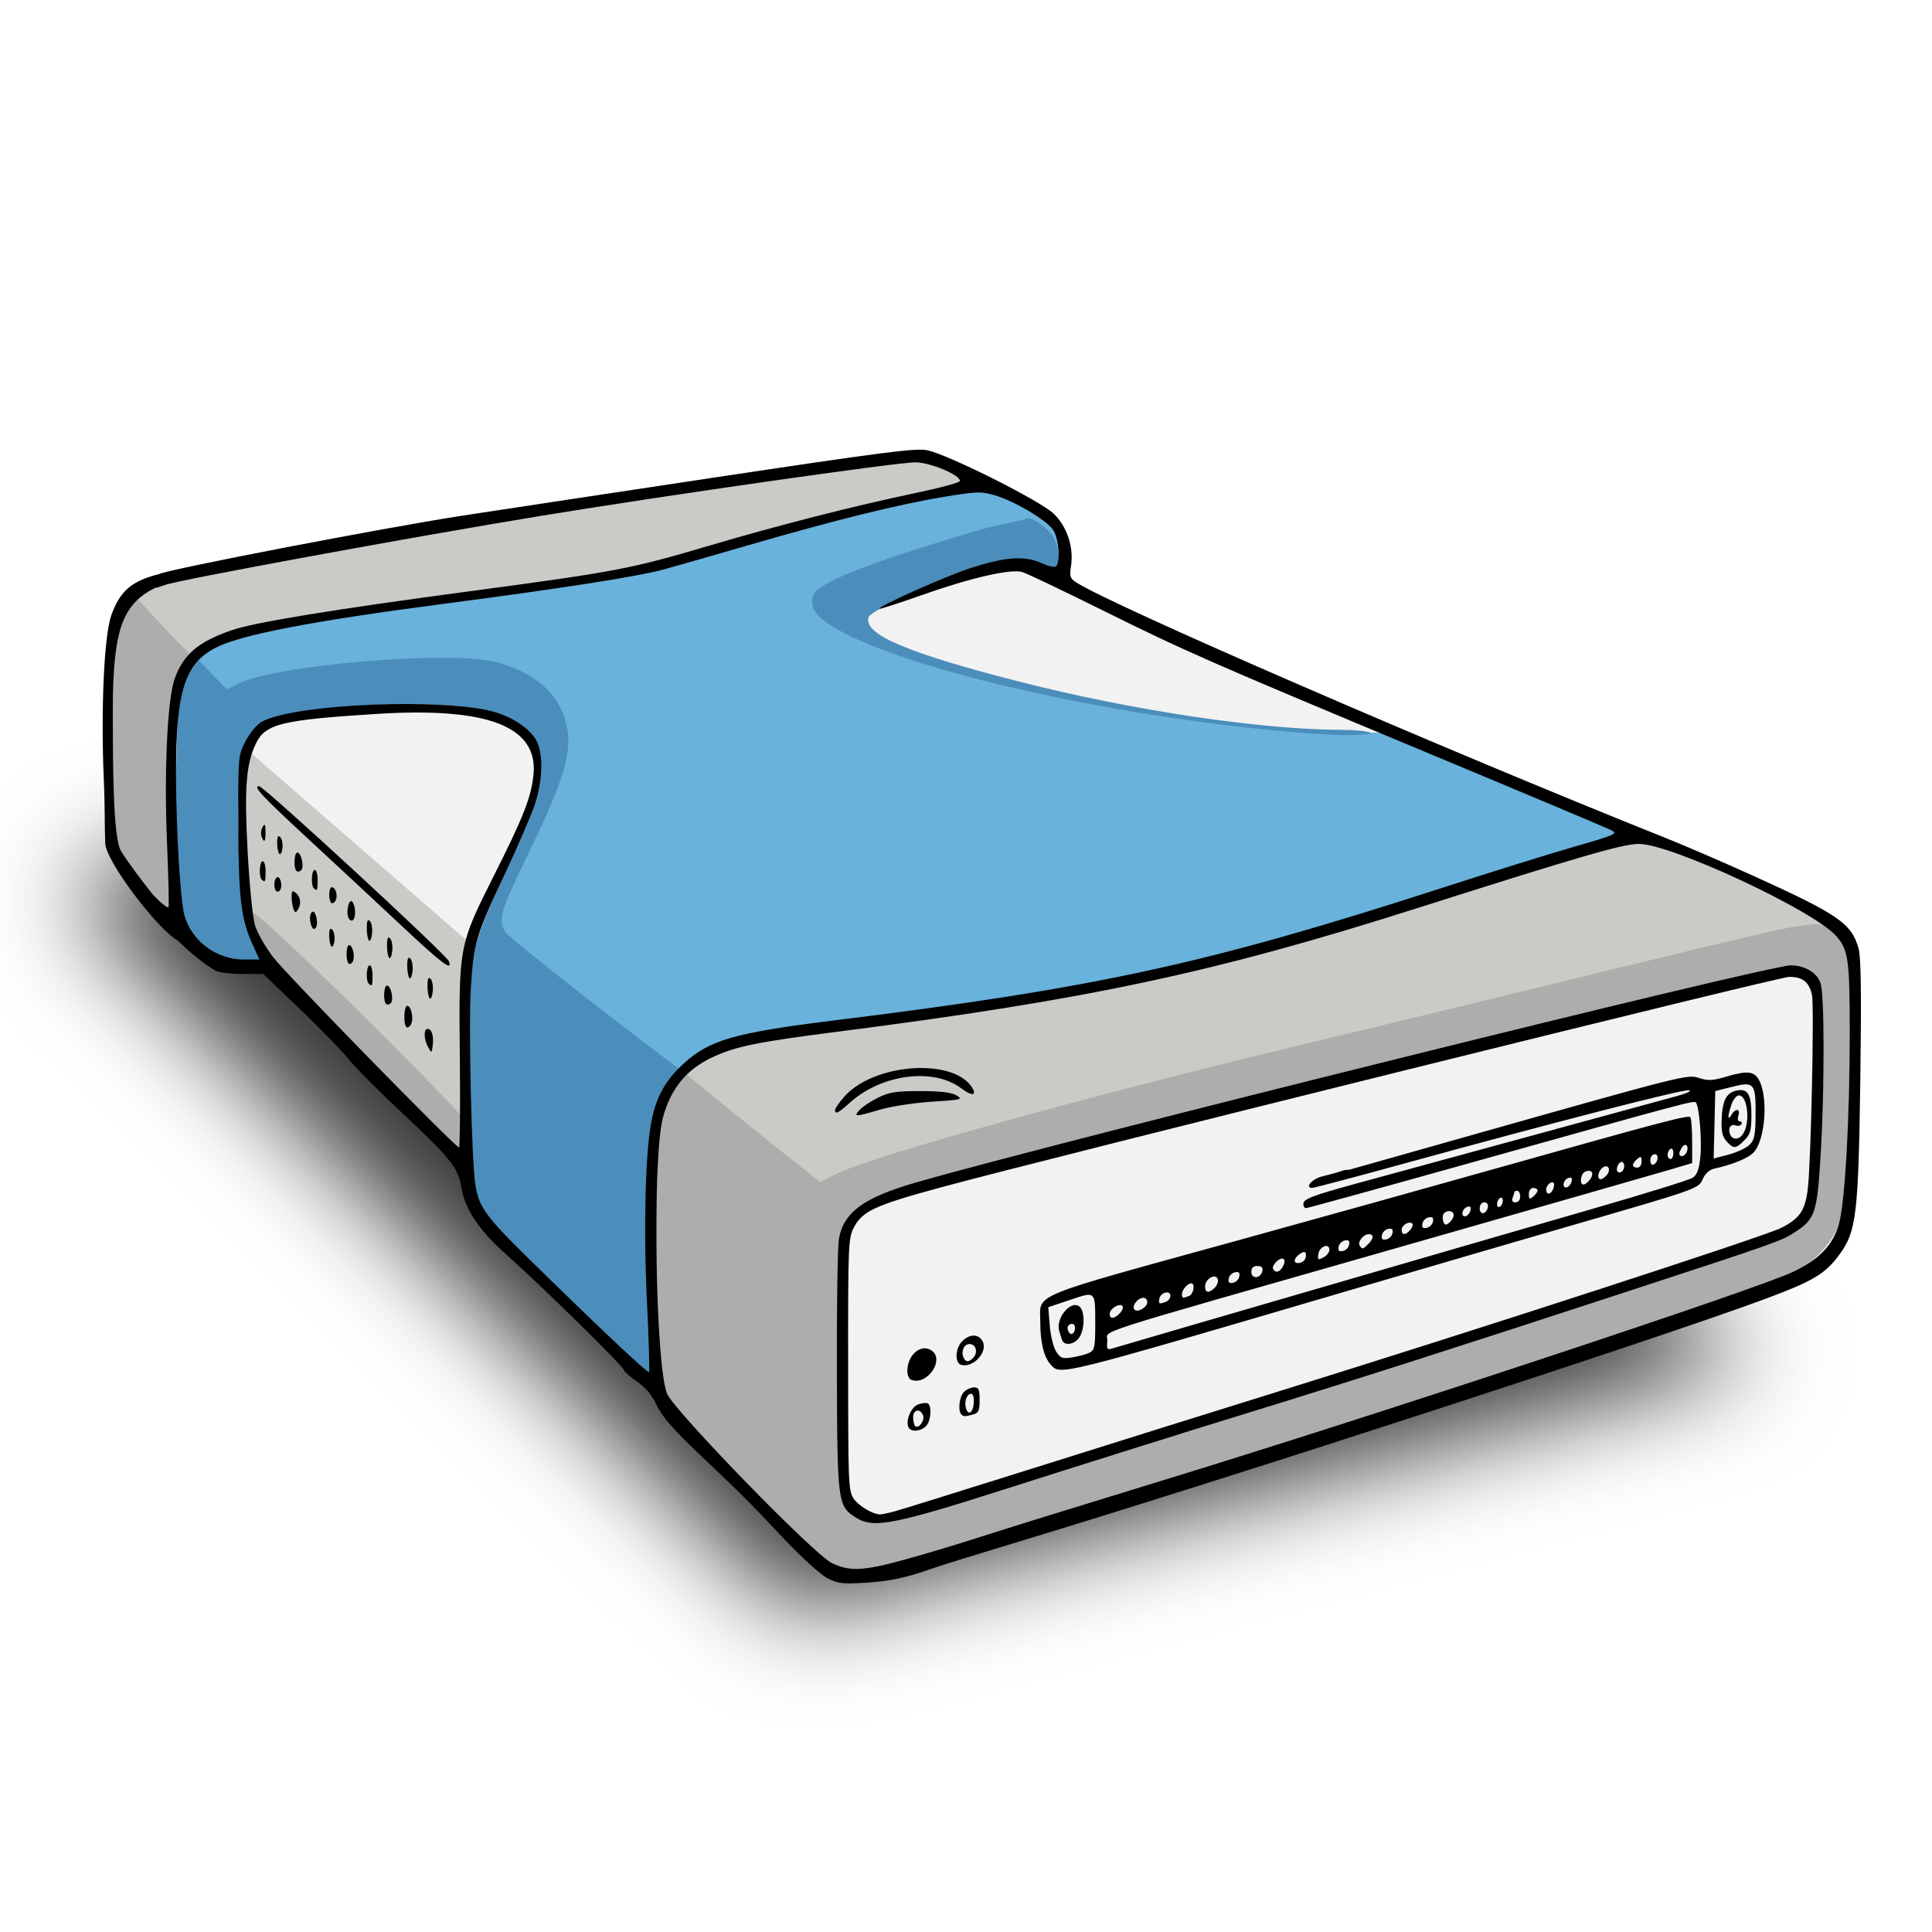
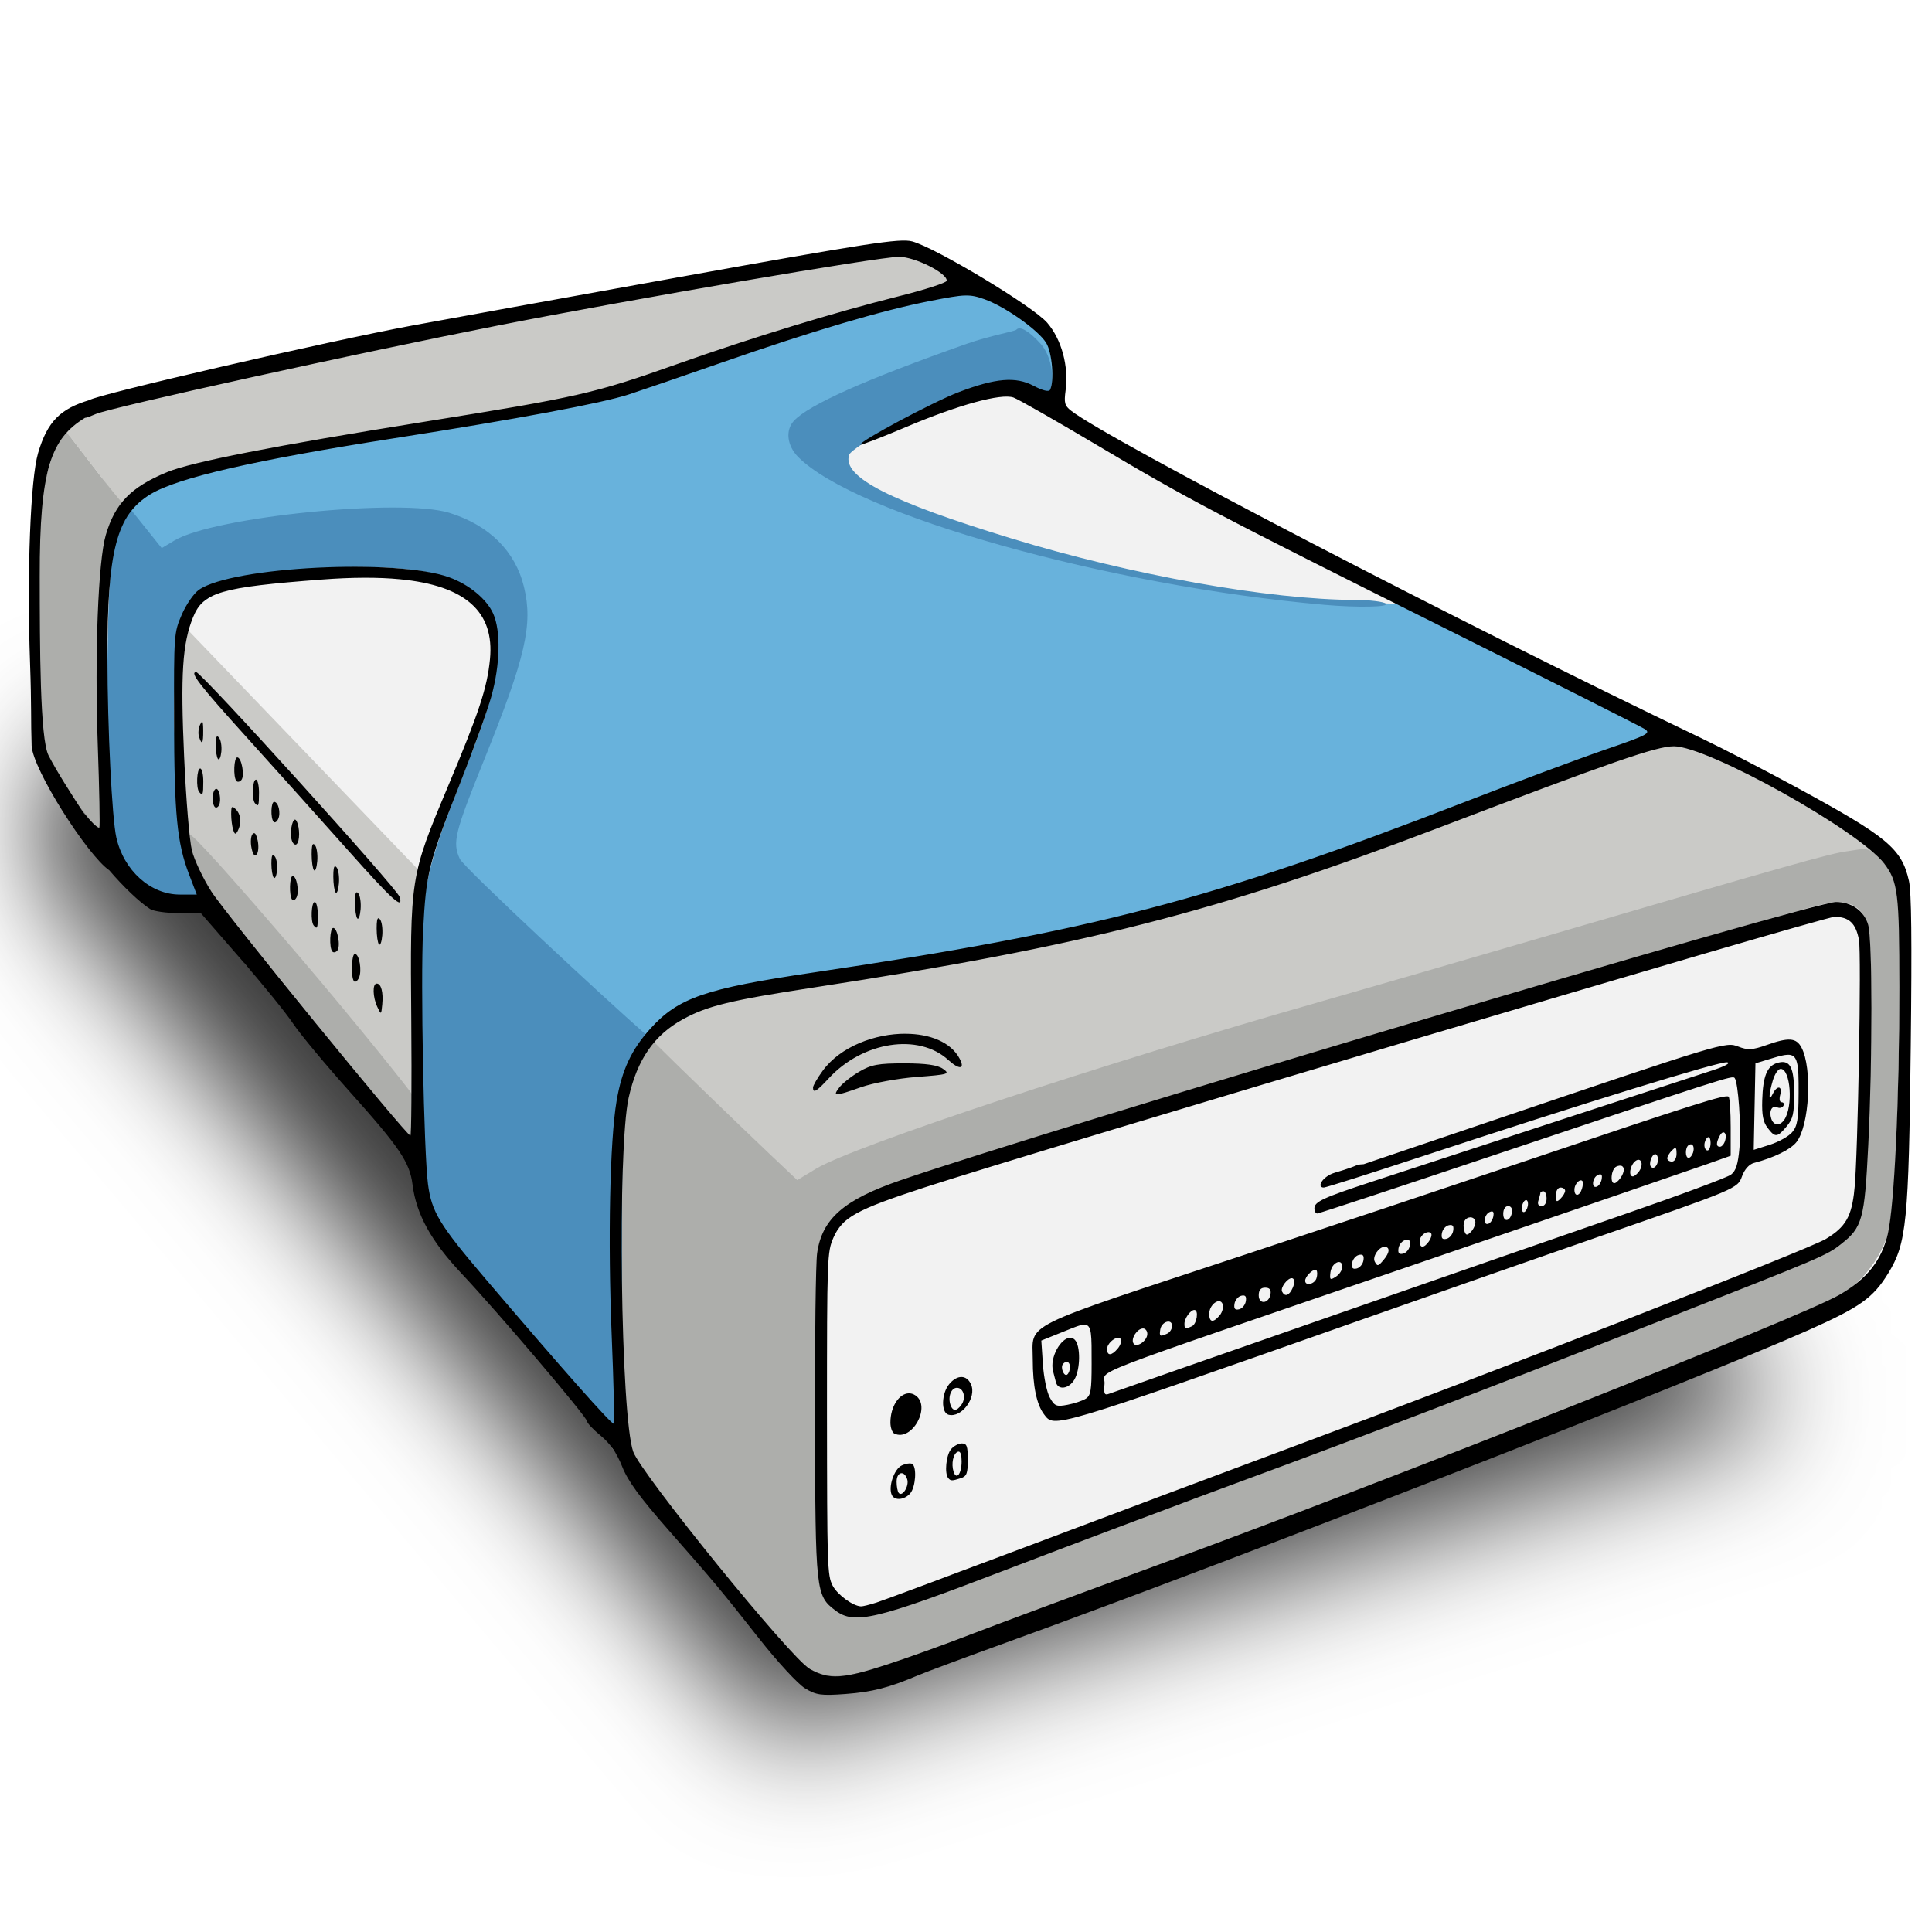
<svg xmlns="http://www.w3.org/2000/svg" width="64" height="64" viewBox="0 0 16.933 16.933" version="1.1" id="svg1" xml:space="preserve">
  <defs id="defs1">
    <filter style="color-interpolation-filters:sRGB" id="filter9" x="-0.075" y="-0.135" width="1.149" height="1.27">
      <feGaussianBlur stdDeviation="4.784" id="feGaussianBlur9" />
    </filter>
  </defs>
  <g id="layer1">
-     <path style="opacity:0.776;fill:#000000;fill-opacity:1;fill-rule:evenodd;stroke:none;stroke-width:0.5;stroke-linecap:round;stroke-linejoin:round;stroke-opacity:1;paint-order:stroke fill markers;filter:url(#filter9)" d="m 35.283,106.322 65.025,64.129 87.774,-23.287 L 95.65,85.543 34.208,103.456 Z" id="path9" transform="matrix(0.09575641,0,0,0.09575641,-2.621545,-2.190616)" />
-     <path style="fill:#f2f2f2;fill-opacity:1;fill-rule:evenodd;stroke:none;stroke-width:0.048;stroke-linecap:round;stroke-linejoin:round;stroke-opacity:1;paint-order:stroke fill markers" d="M 1.615,6.935 6.59,11.566 7.361,13.419 8.802,13.264 15.852,10.966 16.11,10.434 16.058,8.358 12.13,6.386 9.174,5.038 8.167,4.529 6.026,4.735 1.847,5.88 Z" id="path10" />
-     <g id="g8" transform="matrix(0.09575641,0,0,0.09575641,-2.621545,-2.190616)">
+     <path style="opacity:0.776;fill:#000000;fill-opacity:1;fill-rule:evenodd;stroke:none;stroke-width:0.5;stroke-linecap:round;stroke-linejoin:round;stroke-opacity:1;paint-order:stroke fill markers;filter:url(#filter9)" d="m 35.283,106.322 65.025,64.129 87.774,-23.287 L 95.65,85.543 34.208,103.456 Z" id="path9" transform="matrix(0.1025247,0,0,0.1228329,-3.517312,-5.757271)" />
+     <path style="fill:#f2f2f2;fill-opacity:1;fill-rule:evenodd;stroke:none;stroke-width:0.056;stroke-linecap:round;stroke-linejoin:round;stroke-opacity:1;paint-order:stroke fill markers" d="m 1.019,5.948 5.326,5.941 0.826,2.376 1.543,-0.198 7.548,-2.948 0.275,-0.682 -0.055,-2.662 L 12.277,5.244 9.112,3.516 8.034,2.862 5.742,3.127 1.267,4.595 Z" id="path10" />
+     <g id="g8" transform="matrix(0.1025247,0,0,0.1228329,-3.517312,-5.757271)">
      <path style="fill:#cacac7;fill-opacity:1;fill-rule:evenodd;stroke:none;stroke-width:0.5;stroke-linecap:round;stroke-linejoin:round;stroke-opacity:0.996;paint-order:stroke fill markers" d="M 70.016,108.887 50.421,91.87 l -1.068,2.646 0.638,10.534 0.478,4.213 4.792,6.395 14.289,12.798 0.749,-9.085 z" id="path5" />
      <path style="fill:#cacac7;fill-opacity:1;fill-rule:evenodd;stroke:none;stroke-width:0.5;stroke-linecap:round;stroke-linejoin:round;stroke-opacity:1;paint-order:stroke fill markers" d="m 39.522,77.181 2.44,-1.765 22.386,-3.166 28.083,-5.614 21.331,-2.031 3.026,3.354 -15.604,2.403 -16.942,5.43 -19.658,1.994 -12.049,2.789 -3.948,-0.015 -3.296,3.021 -2.391,-2.742 z" id="path6" />
      <path style="fill:#cacac7;fill-opacity:1;fill-rule:evenodd;stroke:none;stroke-width:0.5;stroke-linecap:round;stroke-linejoin:round;stroke-opacity:1;paint-order:stroke fill markers" d="m 89.046,122.485 12.287,11.02 15.706,-6.207 62.066,-14.946 15.88,-4.515 -2.284,-1.836 -13.256,-6.27 -2.194,-0.269 -3.18,0.761 -14.689,4.613 -12.987,3.627 -13.704,3.627 -11.285,2.06 -10.3,1.702 -9.494,1.209 -6.449,0.94 -3.851,1.612 z" id="path8" />
      <path style="fill:#adaeab;fill-opacity:1" d="m 103.545,165.962 c -0.874,-0.392 -2.975,-2.333 -7.893,-7.289 -3.686,-3.716 -8.849,-8.065 -9.042,-8.528 -0.545,-1.306 0.718,-10.341 0.868,-17.443 0.147,-6.921 0.216,-8.275 1.688,-10.431 l 0.84,-1.23 0.696,0.586 c 0.965,0.812 6.97,5.666 9.589,7.735 l 2.169,1.713 1.609,-0.812 c 3.175,-1.603 24.266,-7.434 43.133,-11.926 3.711,-0.883 12.283,-2.958 19.05,-4.611 21.417,-5.23 24.439,-5.942 25.951,-6.114 1.399,-0.159 1.766,-0.385 2.698,0.433 1.896,1.664 1.84,1.99 1.776,10.256 -0.069,8.911 -0.409,14.852 -0.981,16.591 -0.504,1.531 -1.993,3.326 -3.827,4.256 -2.869,1.454 -39.564,13.624 -58.16,19.289 -6.039,1.84 -13.183,4.045 -15.875,4.901 -10.457,3.323 -12.07,3.62 -14.287,2.626 z m 11.428,-6.513 c 8.027,-2.599 16.193,-4.002 21.613,-5.697 18.929,-5.917 52.615,-16.725 54.422,-17.698 2.076,-1.118 1.547,-1.33 1.832,-4.344 0.134,-1.415 1.408,-6.319 1.435,-10.612 0.047,-7.18 -0.145,-8.18 -0.591,-8.837 -0.608,-0.896 -1.767,-1.163 -3.141,-0.943 -3.537,0.566 -60.852,14.822 -75.198,18.704 -7.255,1.963 -8.155,3.261 -9.501,4.681 -1.492,1.574 -0.91,1.571 -0.844,13.796 0.059,10.947 -0.111,10.317 0.483,11.514 1.348,2.714 1.601,1.99 9.49,-0.564 z M 61.452,120.027 c -4.236,-4.409 -8.536,-8.783 -9.204,-9.694 -1.228,-1.676 -1.892,-3.169 -1.735,-3.9 0.054,-0.251 3.661,3.085 9.376,8.672 5.02,4.909 9.492,9.615 9.608,9.799 0.116,0.185 0.176,1.059 0.132,1.944 l -0.079,1.608 z m -19.643,-14.855 -4.798,-5.097 0.739,-17.699 1.772,-5.195 h 2e-6 l 3.376,3.657 c 0.837,0.907 1.687,1.756 1.734,1.787 0.047,0.031 0.362,1.403 -0.077,2.01 -1.345,1.857 -1.086,2.179 -1.086,12.335 0,5.057 -0.444,9.393 -0.453,9.393 -0.009,-4e-5 -1.255,-0.352 -1.649,-0.763 z" id="path4" />
      <path style="fill:#68b2dc;fill-opacity:1;fill-rule:evenodd;stroke:none;stroke-width:0.5;stroke-linecap:round;stroke-linejoin:round;stroke-opacity:1;paint-order:stroke fill markers" d="m 44.752,83.166 3.792,-1.952 6.822,-1.295 5.023,-1.078 15.428,-2.127 9.428,-1.664 29.386,-7.6 3.103,-0.19 4.37,1.963 2.343,2.723 0.507,2.787 c 0,0 0.19,1.267 -1.077,0.823 -1.267,-0.443 -3.863,-0.76 -3.863,-0.76 l -7.157,1.963 -5.953,2.027 -0.95,1.267 3.547,2.343 8.202,2.533 8.582,1.932 5.89,1.108 7.853,1.108 5.89,0.665 5.13,0.158 3.8,0.063 21.026,9.025 -0.57,0.76 -16.213,5.193 -19.57,5.447 -14.566,3.42 -16.403,2.217 -11.273,1.647 -7.579,3.147 c 0,0 -9.449,5.38 -9.807,5.021 -0.358,-0.358 -8.042,-17.51 -8.042,-18.048 0,-0.538 4.877,-10.608 4.877,-10.608 l 0.823,-7.03 c 0,0 -4.877,-4.433 -5.003,-4.433 -0.127,0 -9.595,0.443 -9.595,0.443 0,0 -11.527,1.33 -11.938,1.393 -0.412,0.063 -3.515,0.855 -3.832,0.792 -0.317,-0.063 -2.43,-5.183 -2.43,-5.183 z" id="path7" />
      <path style="fill:#4b8ebc;fill-opacity:1" d="m 79.556,141.977 c -7.154,-6.857 -8.114,-7.914 -8.541,-9.407 -0.415,-1.448 -0.867,-13.094 -0.693,-17.833 0.18,-4.903 0.501,-6.034 3.547,-12.496 2.49,-5.282 3.055,-7.088 2.927,-9.351 -0.122,-2.159 -0.694,-3.078 -2.539,-4.083 -2.24,-1.219 -5.415,-1.603 -11.838,-1.431 -5.887,0.158 -8.659,1.332 -10.3,2.169 -1.88,0.959 -2.928,2.869 -2.933,8.065 -0.005,5.513 1.852,12.807 2.749,13.362 0.575,0.355 -1.348,-0.132 -2.357,-0.132 -2.057,0 -4.03,-1.262 -5.039,-3.224 -0.761,-1.479 -1.173,-6.096 -1.047,-13.762 0.115,-7.001 0.36,-8.396 1.56,-9.963 l 0.477,-0.622 1.301,1.355 1.301,1.355 1.087,-0.543 c 3.389,-1.694 19.417,-3.038 23.51,-1.972 3.405,0.887 5.629,2.732 6.372,5.286 0.78,2.683 0.144,4.99 -3.389,12.3 -2.543,5.261 -2.74,5.927 -2.099,7.1 0.351,0.643 12.503,10.049 15.783,12.445 l 0.611,0.446 -0.929,1.543 c -1.538,2.554 -1.618,3.318 -1.597,15.308 0.01,5.93 -0.34,12.317 -0.869,12.253 -0.01,-0.01 -3.382,-4.65 -7.054,-8.169 z m 67.926,-51.954 c -18.434,-1.351 -40.039,-6.42 -44.94,-10.543 -0.952,-0.801 -1.111,-1.908 -0.37,-2.578 1.266,-1.145 6.075,-2.935 14.751,-5.492 2.037,-0.6 4.141,-0.89 4.273,-1.017 0.295,-0.285 1.105,0.111 2.073,1.013 0.777,0.725 1.155,2.03 0.891,3.08 -0.162,0.644 -0.171,0.646 -1.154,0.226 -1.46,-0.624 -4.151,-0.682 -6.761,0.145 -2.779,0.879 -9.145,3.937 -9.351,4.471 -0.615,1.603 3.641,3.348 13.865,5.958 10.256,2.618 22.058,4.379 29.449,4.392 1.193,0.002 2.347,0.119 2.565,0.261 0.388,0.251 -2.414,0.296 -5.292,0.085 z" id="path2" />
      <path id="path1" style="fill:#000000" d="m 112.276,64.094 c -1.022,-0.229 -3.836,0.132 -19.844,2.541 -10.259,1.544 -20.558,3.103 -22.886,3.464 -7.24,1.123 -26.957,4.923 -27.583,5.316 -2.482,0.617 -3.603,1.521 -4.399,3.777 -0.656,1.858 -0.963,8.528 -0.69,14.949 0.136,3.201 0.06,4.105 0.137,5.932 0.071,1.675 4.784,7.844 6.634,8.893 1.202,1.173 2.587,2.281 3.493,2.766 0.3,0.16 1.398,0.291 2.44,0.291 h 1.895 l 3.413,3.272 c 1.877,1.799 3.892,3.874 4.479,4.612 0.587,0.737 2.759,2.918 4.827,4.846 4.29,4 5.143,5.053 5.382,6.644 0.317,2.11 1.59,4.037 4.184,6.337 3.089,2.738 10.736,10.253 10.736,10.55 0,0.125 0.527,0.59 1.171,1.033 0.804,0.553 1.377,1.241 1.829,2.196 0.486,1.027 1.51,2.2 3.922,4.492 4.075,3.872 4.376,4.173 7.8,7.798 1.543,1.634 3.29,3.216 3.894,3.525 0.96,0.493 1.39,0.543 3.477,0.413 2.3,-0.144 3.704,-0.446 6.218,-1.336 0.655,-0.232 4.167,-1.321 7.805,-2.42 19.231,-5.809 58.713,-18.644 68.277,-22.197 4.448,-1.652 5.55,-2.309 6.849,-4.078 1.56,-2.125 1.742,-3.657 1.915,-16.161 0.106,-7.643 0.061,-11.034 -0.155,-11.828 -0.629,-2.313 -1.813,-3.132 -9.682,-6.7 -2.619,-1.188 -6.251,-2.754 -8.07,-3.481 -20.406,-8.152 -50.732,-21.305 -53.883,-23.369 -0.54,-0.354 -0.603,-0.552 -0.46,-1.442 0.277,-1.73 -0.343,-3.636 -1.569,-4.826 -1.208,-1.172 -9.533,-5.357 -11.556,-5.81 z m -1.116,1.1 c 1.351,0 4.138,1.168 4.078,1.71 -0.015,0.14 -1.849,0.636 -4.075,1.101 -5.58,1.167 -12.561,2.95 -18.996,4.853 -7.076,2.092 -8.413,2.347 -21.564,4.105 -12.846,1.717 -19.907,2.871 -22.017,3.597 -3.08,1.06 -4.438,2.222 -5.234,4.478 -0.656,1.858 -0.964,8.528 -0.69,14.949 0.136,3.201 0.198,5.871 0.137,5.932 -0.061,0.061 -0.408,-0.168 -0.772,-0.51 l -0.614,-0.576 -5.16e-4,-10e-4 c -1.087,-1.403 -2.238,-2.896 -2.951,-4.047 -0.745,-1.203 -0.75,-7.776 -0.759,-12.774 -0.014,-7.711 0.98,-9.853 3.867,-11.326 0.157,-0.004 0.433,-0.098 0.921,-0.271 1.373,-0.487 22.507,-4.369 34.462,-6.33 11.411,-1.872 32.523,-4.89 34.206,-4.89 z m 5.629,2.765 c 0.624,-0.018 1.029,0.073 1.66,0.258 1.759,0.518 4.609,2.196 5.289,3.116 0.515,0.696 0.716,2.734 0.331,3.356 -0.099,0.16 -0.64,0.049 -1.393,-0.284 -1.539,-0.681 -3.244,-0.561 -6.432,0.451 -2.151,0.683 -8.572,3.55 -8.38,3.741 0.051,0.051 1.808,-0.515 3.905,-1.258 4.455,-1.577 8.115,-2.416 9.176,-2.103 0.398,0.117 3.58,1.631 7.073,3.364 7.841,3.891 10.011,4.844 30.105,13.221 8.864,3.695 16.404,6.87 16.757,7.055 0.592,0.31 0.329,0.426 -3.399,1.497 -2.222,0.638 -7.671,2.336 -12.11,3.772 -21.477,6.949 -31.575,9.151 -55.562,12.12 -9.216,1.141 -11.516,1.801 -13.89,3.989 -1.629,1.501 -2.452,2.967 -2.901,5.169 -0.577,2.831 -0.755,9.928 -0.42,16.728 0.168,3.4 0.25,6.237 0.182,6.305 -0.128,0.128 -4.467,-3.961 -10.977,-10.343 -3.944,-3.867 -4.604,-4.778 -4.912,-6.774 -0.353,-2.294 -0.636,-14.505 -0.417,-18.017 0.261,-4.188 0.451,-4.822 3.166,-10.558 1.136,-2.401 2.341,-5.199 2.678,-6.218 0.746,-2.255 0.809,-4.659 0.153,-5.888 -0.558,-1.045 -2.07,-2.086 -3.78,-2.6 -4.482,-1.349 -18.545,-0.759 -21.381,0.898 -0.436,0.255 -1.095,1.052 -1.466,1.772 -0.666,1.295 -0.673,1.37 -0.658,7.532 0.016,6.721 0.253,8.756 1.282,11.002 l 0.659,1.439 h -1.451 c -2.503,0 -4.789,-1.715 -5.426,-4.074 -0.369,-1.366 -0.751,-7.776 -0.76,-12.774 -0.014,-7.711 0.776,-10.237 3.664,-11.71 2.301,-1.174 8.882,-2.437 20.803,-3.994 10.63,-1.388 17.793,-2.504 20.108,-3.134 1.019,-0.277 4.591,-1.299 7.938,-2.272 7.812,-2.27 13.713,-3.726 17.814,-4.397 1.504,-0.246 2.346,-0.372 2.97,-0.39 z M 68.488,88.201 c 5.613,0.449 8.104,2.321 7.705,5.708 -0.24,2.044 -0.93,3.79 -3.585,9.065 -3.245,6.45 -3.244,6.444 -3.142,16.773 0.044,4.484 0.009,8.153 -0.076,8.153 -0.335,-4.2e-4 -15.808,-15.84 -17.015,-17.419 -0.705,-0.922 -1.451,-2.231 -1.658,-2.91 -0.213,-0.698 -0.504,-3.611 -0.671,-6.707 -0.316,-5.875 -0.147,-8.086 0.764,-9.95 0.873,-1.787 2.321,-2.141 11.017,-2.692 2.573,-0.163 4.791,-0.171 6.662,-0.021 z m -17.397,6.633 c -0.608,-0.021 0.238,0.89 4.366,4.704 2.51,2.32 6.41,5.948 8.665,8.062 3.757,3.521 4.715,4.24 4.337,3.255 -0.237,-0.617 -16.918,-16.004 -17.368,-16.02 z m 0.495,3.539 c -0.04,1.43e-4 -0.095,0.07 -0.172,0.202 -0.141,0.242 -0.185,0.629 -0.096,0.86 0.249,0.649 0.37,0.501 0.361,-0.44 -0.004,-0.427 -0.027,-0.621 -0.093,-0.621 z m 1.301,1.044 c -0.099,-2.69e-4 -0.142,0.192 -0.142,0.605 0,0.441 0.089,0.893 0.198,1.004 0.109,0.111 0.237,-0.122 0.285,-0.517 0.048,-0.395 -0.042,-0.847 -0.198,-1.004 -0.057,-0.057 -0.105,-0.087 -0.144,-0.087 z M 177.388,100.118 c 2.91,0 15.824,6.01 17.997,8.376 1.168,1.272 1.293,2.119 1.292,8.796 -2e-4,8.04 -0.421,15.576 -0.983,17.602 -0.533,1.921 -1.796,3.249 -4.162,4.379 -3.386,1.616 -38.26,13.152 -58.09,19.216 -6.912,2.114 -14.221,4.379 -16.241,5.034 -2.021,0.655 -5.166,1.6 -6.99,2.1 -3.859,1.058 -5.035,1.118 -6.666,0.343 -1.671,-0.794 -14.429,-13.945 -15.102,-15.501 -1.082,-2.503 -1.373,-21.605 -0.393,-25.273 0.725,-2.713 2.185,-4.471 4.647,-5.597 2.085,-0.953 4.077,-1.355 11.245,-2.272 22.995,-2.941 34.519,-5.396 53.181,-11.331 15.018,-4.776 18.794,-5.87 20.265,-5.87 z m -122.796,0.794 c -0.292,0 -0.358,1.401 -0.079,1.681 0.099,0.099 0.293,0.068 0.43,-0.069 0.301,-0.301 0.015,-1.611 -0.351,-1.611 z m -3.17,0.794 c -0.293,0 -0.367,1.397 -0.088,1.676 0.305,0.305 0.352,0.202 0.352,-0.75 0,-0.509 -0.119,-0.926 -0.265,-0.926 z m 4.763,0.794 c -0.293,0 -0.367,1.397 -0.088,1.676 0.305,0.305 0.352,0.202 0.352,-0.75 0,-0.509 -0.119,-0.926 -0.265,-0.926 z m -3.4,0.656 c -0.023,0.002 -0.046,0.009 -0.069,0.024 -0.277,0.171 -0.313,1.006 -0.054,1.265 0.099,0.099 0.264,0.046 0.365,-0.118 0.224,-0.363 0.026,-1.189 -0.241,-1.17 z m 4.96,0.931 c -0.278,0 -0.32,1.151 -0.053,1.419 0.101,0.101 0.28,0.012 0.397,-0.197 0.24,-0.429 0.017,-1.221 -0.345,-1.221 z m -3.559,0.366 c -0.094,0.005 -0.117,0.161 -0.117,0.506 0,0.37 0.076,0.87 0.169,1.113 0.135,0.352 0.214,0.369 0.393,0.088 0.343,-0.541 0.274,-1.179 -0.165,-1.544 -0.131,-0.109 -0.22,-0.167 -0.28,-0.163 z m 5.334,0.9 c -0.245,0.013 -0.465,0.966 -0.264,1.49 h 5.17e-4 c 0.088,0.229 0.266,0.35 0.396,0.27 0.299,-0.185 0.301,-1.192 0.003,-1.661 -0.045,-0.071 -0.091,-0.101 -0.136,-0.098 z m -3.501,0.968 c -0.041,0.003 -0.083,0.027 -0.127,0.071 -0.146,0.146 -0.184,0.588 -0.084,0.984 0.12,0.479 0.269,0.631 0.445,0.454 0.146,-0.146 0.184,-0.588 0.084,-0.983 -0.09,-0.36 -0.196,-0.535 -0.318,-0.526 z m 5.077,0.778 c -0.103,0.008 -0.148,0.239 -0.148,0.728 0,0.514 0.089,1.025 0.198,1.136 0.109,0.111 0.237,-0.182 0.284,-0.651 0.047,-0.469 -0.042,-0.98 -0.198,-1.136 -0.054,-0.054 -0.099,-0.08 -0.136,-0.077 z m -3.446,0.785 c -0.099,-2.7e-4 -0.142,0.192 -0.142,0.605 0,0.441 0.089,0.893 0.198,1.004 0.109,0.111 0.237,-0.122 0.285,-0.517 0.048,-0.395 -0.042,-0.847 -0.198,-1.004 -0.057,-0.057 -0.105,-0.087 -0.144,-0.087 z m 5.298,0.803 c -0.103,0.008 -0.148,0.239 -0.148,0.728 0,0.514 0.089,1.025 0.198,1.136 0.109,0.111 0.237,-0.182 0.284,-0.651 0.047,-0.469 -0.042,-0.98 -0.198,-1.136 -0.054,-0.054 -0.099,-0.08 -0.136,-0.077 z m -3.618,0.692 c -0.275,0 -0.318,1.416 -0.05,1.683 0.101,0.101 0.274,0.023 0.384,-0.174 0.239,-0.426 -9.13e-4,-1.509 -0.334,-1.509 z m 5.47,1.16 c -0.103,0.008 -0.148,0.239 -0.148,0.728 0,0.514 0.089,1.025 0.198,1.136 0.109,0.111 0.237,-0.182 0.284,-0.651 0.047,-0.469 -0.042,-0.98 -0.198,-1.136 -0.054,-0.054 -0.099,-0.08 -0.136,-0.077 z m -3.587,0.692 c -0.293,0 -0.367,1.397 -0.088,1.676 0.305,0.305 0.352,0.202 0.352,-0.75 0,-0.509 -0.119,-0.926 -0.265,-0.926 z m 130.035,0 c -2.011,0 -67.031,16.146 -79.975,19.86 -4.835,1.387 -6.694,2.746 -7.113,5.198 -0.119,0.697 -0.202,6.149 -0.184,12.116 0.036,12.043 0.072,12.323 1.738,13.372 1.639,1.033 3.416,0.681 14.501,-2.868 5.457,-1.747 14.625,-4.625 20.373,-6.396 10.953,-3.374 19.39,-6.072 36.116,-11.547 13.252,-4.338 13.801,-4.534 14.99,-5.32 1.825,-1.208 2.009,-1.766 2.324,-7.053 0.371,-6.224 0.364,-14.664 -0.012,-15.744 -0.346,-0.993 -1.413,-1.619 -2.757,-1.619 z m -0.121,1.058 c 1.247,0 1.829,0.456 2.096,1.642 0.221,0.978 -0.088,15.391 -0.381,17.78 -0.242,1.972 -0.747,2.707 -2.452,3.564 -1.52,0.764 -27.537,9.225 -46.097,14.991 -5.457,1.695 -15.339,4.789 -21.96,6.876 -6.621,2.086 -12.515,3.92 -13.097,4.075 -0.582,0.155 -1.177,0.278 -1.323,0.273 -0.693,-0.023 -1.993,-0.814 -2.427,-1.476 -0.449,-0.685 -0.483,-1.55 -0.483,-12.258 0,-11.177 0.017,-11.552 0.553,-12.576 0.758,-1.444 1.933,-1.986 7.781,-3.581 9.518,-2.596 76.85,-19.309 77.791,-19.309 z m -124.474,0.101 c -0.103,0.008 -0.148,0.239 -0.148,0.728 0,0.514 0.089,1.025 0.198,1.136 0.109,0.111 0.237,-0.182 0.284,-0.651 0.047,-0.469 -0.042,-0.98 -0.198,-1.136 -0.054,-0.054 -0.099,-0.08 -0.136,-0.077 z M 62.794,113.083 c -0.292,0 -0.358,1.4 -0.079,1.68 0.099,0.1 0.293,0.069 0.43,-0.069 0.301,-0.301 0.015,-1.611 -0.351,-1.611 z m 1.852,1.852 c -0.294,0 -0.359,1.665 -0.076,1.948 0.101,0.101 0.29,-0.006 0.421,-0.239 0.277,-0.496 0.033,-1.708 -0.345,-1.708 z m 1.865,2.117 c -0.375,0 -0.343,0.97 0.056,1.671 0.324,0.569 0.33,0.566 0.417,-0.172 0.103,-0.883 -0.091,-1.499 -0.473,-1.499 z m 45.227,3.578 c -2.614,-0.011 -5.58,0.91 -7.093,2.633 -0.46,0.524 -0.836,1.067 -0.836,1.208 0,0.434 0.295,0.29 1.345,-0.659 2.916,-2.635 7.683,-3.245 10.222,-1.308 0.938,0.716 1.45,0.667 0.971,-0.091 -0.757,-1.2 -2.576,-1.772 -4.609,-1.781 z m 75.62,0.421 c -0.457,-0.026 -1.099,0.107 -2.06,0.393 -1.17,0.347 -1.593,0.366 -2.387,0.104 -1.08,-0.356 -1.22,-0.321 -21.555,5.431 -5.53,1.564 -10.243,2.897 -10.474,2.961 -0.917,0.052 -7e-5,-2.6e-4 -2.469,0.607 -1.038,0.255 -1.597,1.058 -0.937,1.058 0.176,0 3.966,-1.003 8.422,-2.229 13.756,-3.785 25.467,-6.799 26.059,-6.709 0.331,0.051 -0.202,0.293 -1.287,0.585 -1.979,0.533 -23.373,6.37 -29.104,7.941 -4.158,1.14 -4.895,1.425 -4.895,1.899 0,0.201 0.11,0.365 0.244,0.365 0.134,0 7.01,-1.894 15.28,-4.21 19.48,-5.455 20.212,-5.651 20.4,-5.463 0.309,0.309 0.572,3.478 0.413,4.995 -0.122,1.164 -0.298,1.628 -0.72,1.904 -0.308,0.201 -4.488,1.496 -9.29,2.879 -8.222,2.367 -42.83,12.43 -43.873,12.757 -0.408,0.128 -0.469,0.02 -0.397,-0.712 0.104,-1.064 -2.79,-0.135 26.278,-8.442 12.806,-3.66 24.176,-6.919 25.268,-7.242 l 1.984,-0.587 v -2.018 c 0,-1.11 -0.077,-2.096 -0.173,-2.191 -0.206,-0.206 -2.828,0.487 -17.687,4.673 -6.185,1.742 -16.841,4.712 -23.68,6.599 -19.51,5.383 -18.124,4.81 -18.124,7.492 0,1.865 0.327,3.193 0.959,3.891 0.895,0.989 0.447,1.099 26.822,-6.65 7.349,-2.159 16.517,-4.838 20.373,-5.953 12.129,-3.507 12.092,-3.494 12.487,-4.393 0.21,-0.478 0.606,-0.846 1.007,-0.934 1.729,-0.38 3.149,-0.963 3.645,-1.496 1.103,-1.184 1.359,-5.264 0.424,-6.739 -0.224,-0.354 -0.497,-0.539 -0.954,-0.565 z m -0.261,1.079 c 0.901,-0.034 0.982,0.601 0.967,2.749 -0.013,1.883 -0.101,2.33 -0.548,2.777 -0.293,0.293 -1.153,0.696 -1.911,0.896 l -1.378,0.364 0.074,-3.087 0.074,-3.087 1.52,-0.384 c 0.51,-0.129 0.901,-0.215 1.201,-0.226 z m -0.323,0.522 c -0.155,-0.01 -0.332,0.012 -0.535,0.062 -0.872,0.219 -1.223,0.944 -1.284,2.656 -0.038,1.069 0.073,1.551 0.454,1.972 0.643,0.712 0.832,0.701 1.625,-0.091 0.555,-0.555 0.649,-0.898 0.649,-2.349 0,-1.551 -0.239,-2.205 -0.909,-2.25 z m -75.159,0.092 c -2.222,-0.003 -2.841,0.093 -3.867,0.599 -0.672,0.331 -1.434,0.837 -1.694,1.124 -0.591,0.653 -0.43,0.651 1.859,-0.022 1.023,-0.301 3.154,-0.628 4.761,-0.731 2.73,-0.174 2.869,-0.21 2.249,-0.577 -0.464,-0.274 -1.453,-0.392 -3.307,-0.394 z m 74.91,0.394 c 0.858,0 1.087,2.696 0.308,3.638 h -5.1e-4 c -0.378,0.457 -0.914,0.414 -1.107,-0.09 -0.212,-0.551 0.064,-0.974 0.52,-0.799 0.199,0.076 0.432,0.025 0.518,-0.114 0.086,-0.139 0.022,-0.253 -0.142,-0.253 -0.178,0 -0.23,-0.214 -0.13,-0.529 0.207,-0.652 -0.27,-0.701 -0.64,-0.066 -0.359,0.617 -0.357,0.085 0.005,-0.952 0.16,-0.458 0.461,-0.834 0.668,-0.834 z m -4.894,4.529 c 0.175,-0.004 0.281,0.252 0.141,0.619 -0.086,0.225 -0.28,0.408 -0.43,0.408 -0.336,0 -0.343,-0.274 -0.019,-0.786 0.105,-0.166 0.216,-0.239 0.308,-0.241 z m -1.277,0.342 c 0.108,0.003 0.186,0.162 0.186,0.405 0,0.3 -0.119,0.545 -0.265,0.545 -0.146,0 -0.265,-0.171 -0.265,-0.381 0,-0.21 0.119,-0.455 0.265,-0.545 0.027,-0.017 0.054,-0.024 0.079,-0.024 z m -1.504,0.511 c 0.211,3e-4 0.318,0.26 0.189,0.597 h 5.1e-4 c -0.078,0.204 -0.249,0.371 -0.379,0.371 -0.303,0 -0.309,-0.718 -0.009,-0.903 0.072,-0.045 0.139,-0.065 0.198,-0.065 z m -1.331,0.267 c 0.088,-6.8e-4 0.111,0.126 0.111,0.405 0,0.323 -0.169,0.561 -0.397,0.561 -0.218,0 -0.397,-0.104 -0.397,-0.232 0,-0.128 0.179,-0.381 0.397,-0.562 0.135,-0.112 0.225,-0.172 0.286,-0.172 z m -1.713,0.437 c 0.13,0 0.236,0.172 0.236,0.381 0,0.427 -0.375,0.743 -0.606,0.512 -0.206,-0.206 0.078,-0.893 0.37,-0.893 z m -1.434,0.401 c 0.288,0.002 0.4,0.408 0.073,0.801 -0.176,0.212 -0.424,0.385 -0.552,0.385 -0.366,0 -0.271,-0.697 0.141,-1.039 0.126,-0.104 0.241,-0.148 0.337,-0.148 z m -1.607,0.418 c 0.356,-0.02 0.474,0.276 0.207,0.7 -0.151,0.239 -0.415,0.481 -0.586,0.538 -0.47,0.157 -0.376,-0.99 0.096,-1.171 0.106,-0.041 0.201,-0.062 0.283,-0.067 z m -1.68,0.62 c 0.148,-0.009 0.193,0.097 0.148,0.327 -0.047,0.242 -0.235,0.49 -0.417,0.55 -0.486,0.162 -0.403,-0.643 0.086,-0.831 0.072,-0.028 0.133,-0.044 0.182,-0.046 z m -1.642,0.426 c 0.053,-7.1e-4 0.102,0.016 0.141,0.056 0.067,0.067 0.046,0.316 -0.045,0.556 -0.206,0.536 -0.64,0.573 -0.64,0.054 0,-0.323 0.314,-0.662 0.544,-0.665 z m -1.735,0.517 c 0.218,0 0.397,0.105 0.397,0.233 0,0.128 -0.179,0.38 -0.397,0.561 -0.332,0.275 -0.397,0.237 -0.397,-0.232 0,-0.323 0.169,-0.562 0.397,-0.562 z m -1.455,0.265 c 0.146,0 0.265,0.238 0.265,0.529 0,0.31 -0.176,0.529 -0.425,0.529 -0.279,0 -0.37,-0.144 -0.265,-0.419 0.088,-0.23 0.16,-0.468 0.16,-0.529 0,-0.061 0.119,-0.111 0.265,-0.111 z m -1.485,0.629 c 0.095,0.002 0.162,0.102 0.162,0.266 0,0.218 -0.119,0.47 -0.265,0.56 -0.146,0.09 -0.265,-0.015 -0.265,-0.233 0,-0.218 0.119,-0.471 0.265,-0.561 0.036,-0.022 0.071,-0.033 0.103,-0.032 z m -1.538,0.429 c 0.246,0 0.381,0.18 0.331,0.441 -0.129,0.664 -0.747,0.755 -0.747,0.11 0,-0.325 0.171,-0.551 0.417,-0.551 z m -1.405,0.38 c 0.148,-0.009 0.193,0.097 0.148,0.327 h -5.1e-4 c -0.047,0.242 -0.234,0.49 -0.416,0.55 -0.486,0.162 -0.403,-0.643 0.086,-0.831 0.072,-0.028 0.133,-0.044 0.182,-0.046 z m -1.843,0.421 c 0.234,-0.008 0.45,0.118 0.45,0.358 0,0.2 -0.177,0.511 -0.394,0.691 -0.318,0.264 -0.424,0.248 -0.552,-0.087 -0.087,-0.228 -0.082,-0.539 0.012,-0.691 0.109,-0.177 0.302,-0.264 0.484,-0.27 z m -1.666,0.548 c 0.212,7.5e-4 0.274,0.126 0.219,0.41 -0.051,0.266 -0.311,0.526 -0.577,0.577 -0.349,0.067 -0.458,-0.041 -0.391,-0.391 0.051,-0.266 0.311,-0.526 0.577,-0.577 0.066,-0.013 0.123,-0.019 0.172,-0.019 z m -1.899,0.508 c 0.089,0.001 0.169,0.029 0.228,0.088 0.087,0.087 0.008,0.34 -0.176,0.562 -0.429,0.517 -0.799,0.516 -0.799,-0.002 0,-0.333 0.43,-0.653 0.747,-0.648 z m -1.805,0.55 c 0.212,7.6e-4 0.274,0.126 0.219,0.41 -0.051,0.266 -0.311,0.526 -0.577,0.577 -0.349,0.067 -0.458,-0.041 -0.391,-0.391 0.051,-0.266 0.311,-0.526 0.577,-0.577 0.066,-0.013 0.123,-0.019 0.172,-0.019 z m -1.952,0.503 c 0.484,0 0.462,0.394 -0.051,0.907 -0.491,0.491 -0.557,0.503 -0.782,0.14 -0.213,-0.345 0.345,-1.047 0.833,-1.047 z m -2.016,0.556 c 0.212,7.6e-4 0.274,0.126 0.219,0.41 -0.051,0.266 -0.311,0.526 -0.577,0.577 -0.349,0.067 -0.458,-0.041 -0.391,-0.391 0.051,-0.266 0.311,-0.526 0.577,-0.577 0.066,-0.013 0.123,-0.019 0.172,-0.019 z m -1.883,0.525 c 0.166,-0.002 0.295,0.102 0.295,0.347 0,0.224 -0.247,0.539 -0.55,0.701 -0.49,0.262 -0.541,0.228 -0.463,-0.319 0.061,-0.43 0.442,-0.726 0.718,-0.729 z m -2.011,0.555 c 0.039,0.001 0.072,0.012 0.096,0.036 0.087,0.087 0.088,0.342 0.002,0.567 -0.165,0.429 -0.967,0.576 -0.967,0.176 0,-0.292 0.595,-0.786 0.87,-0.779 z m -2.007,0.598 c 0.037,0.002 0.071,0.012 0.101,0.03 0.146,0.09 0.134,0.357 -0.03,0.664 -0.295,0.552 -0.662,0.662 -0.904,0.27 -0.178,-0.288 0.474,-0.982 0.834,-0.964 z m -2.283,0.677 c 0.379,0 0.521,0.142 0.46,0.46 -0.133,0.69 -1.009,0.767 -1.009,0.089 0,-0.379 0.17,-0.549 0.549,-0.549 z m -1.871,0.556 c 0.212,7.6e-4 0.274,0.126 0.219,0.41 -0.051,0.266 -0.311,0.526 -0.577,0.577 -0.349,0.067 -0.458,-0.041 -0.391,-0.391 0.051,-0.266 0.311,-0.526 0.577,-0.577 0.066,-0.013 0.123,-0.019 0.172,-0.019 z m -2.072,0.407 c 0.138,0.003 0.255,0.07 0.314,0.225 0.081,0.211 -0.034,0.567 -0.257,0.789 -0.552,0.552 -0.896,0.507 -0.896,-0.116 0,-0.485 0.487,-0.905 0.839,-0.899 z m -2.108,0.625 c 0.393,0 0.215,1.001 -0.207,1.163 -0.583,0.224 -0.64,0.207 -0.64,-0.183 0,-0.381 0.517,-0.979 0.847,-0.979 z m -2.237,0.832 c 0.184,-0.004 0.332,0.091 0.332,0.311 0,0.213 -0.188,0.461 -0.418,0.549 -0.621,0.238 -0.687,0.205 -0.59,-0.3 0.065,-0.338 0.408,-0.554 0.676,-0.56 z m -7.166,0.222 c 0.649,0.002 0.619,0.694 0.619,2.795 0,1.898 -0.072,2.256 -0.496,2.484 -0.273,0.146 -0.975,0.342 -1.562,0.436 -0.95,0.152 -1.115,0.095 -1.519,-0.521 -0.25,-0.382 -0.513,-1.445 -0.588,-2.376 l -0.135,-1.685 1.999,-0.672 c 0.815,-0.274 1.342,-0.462 1.682,-0.461 z m 5.017,0.269 c 0.2,0 0.364,0.174 0.364,0.388 0,0.51 -0.962,1.041 -1.197,0.66 -0.214,-0.346 0.344,-1.047 0.833,-1.047 z m -2.129,0.665 c 0.101,-9.1e-4 0.183,0.032 0.23,0.107 0.083,0.134 -0.037,0.432 -0.267,0.662 -0.524,0.524 -0.91,0.536 -0.91,0.03 0,-0.37 0.587,-0.797 0.947,-0.8 z m -4.114,5.2e-4 c -0.784,0.017 -1.757,1.402 -1.451,2.385 0.067,0.214 0.177,0.568 0.245,0.786 0.185,0.591 1.111,0.479 1.581,-0.191 0.517,-0.738 0.536,-2.419 0.032,-2.838 -0.123,-0.102 -0.261,-0.146 -0.407,-0.143 z m -0.292,1.718 c 0.162,-6.8e-4 0.285,0.136 0.285,0.38 0,0.21 -0.106,0.447 -0.237,0.528 -0.272,0.168 -0.601,-0.512 -0.362,-0.751 0.106,-0.106 0.217,-0.156 0.314,-0.157 z m -8.986,1.079 c -0.334,-0.003 -0.707,0.166 -1.048,0.507 -0.67,0.67 -0.711,2.036 -0.066,2.183 1.117,0.254 2.432,-1.223 1.928,-2.165 -0.185,-0.346 -0.48,-0.522 -0.814,-0.525 z m -0.387,0.772 c 0.561,0 0.795,0.711 0.394,1.194 -0.417,0.502 -0.766,0.501 -0.96,-0.004 -0.217,-0.565 0.08,-1.191 0.565,-1.191 z m -4.128,0.394 c -0.805,0.022 -1.561,0.931 -1.561,2.08 0,0.361 0.149,0.717 0.331,0.79 1.518,0.613 3.207,-1.974 1.786,-2.735 -0.182,-0.098 -0.37,-0.14 -0.556,-0.135 z m 4.544,3.574 c -0.281,0 -0.697,0.187 -0.926,0.416 -0.417,0.417 -0.569,1.723 -0.239,2.053 0.213,0.214 0.317,0.215 1.08,0.01 0.503,-0.135 0.595,-0.34 0.595,-1.319 0,-0.969 -0.084,-1.16 -0.51,-1.16 z m -0.273,0.583 c 0.167,0.005 0.254,0.245 0.254,0.702 0,0.883 -0.445,1.358 -0.686,0.732 -0.216,-0.564 -0.035,-1.292 0.355,-1.422 0.027,-0.009 0.053,-0.013 0.076,-0.012 z m -4.205,0.845 c -0.183,0.005 -0.427,0.055 -0.653,0.142 -0.667,0.253 -1.189,1.57 -0.844,2.128 0.25,0.405 1.101,0.327 1.573,-0.145 0.451,-0.451 0.566,-1.841 0.173,-2.084 -0.05,-0.031 -0.138,-0.044 -0.248,-0.041 z m -0.665,0.696 c 0.176,0.005 0.363,0.145 0.475,0.436 0.182,0.474 -0.418,1.28 -0.725,0.974 -0.1,-0.1 -0.183,-0.46 -0.183,-0.8 0,-0.402 0.207,-0.617 0.433,-0.61 z" />
    </g>
    <path style="fill:#000000;stroke-width:0.096" id="path3" d="" />
  </g>
</svg>
